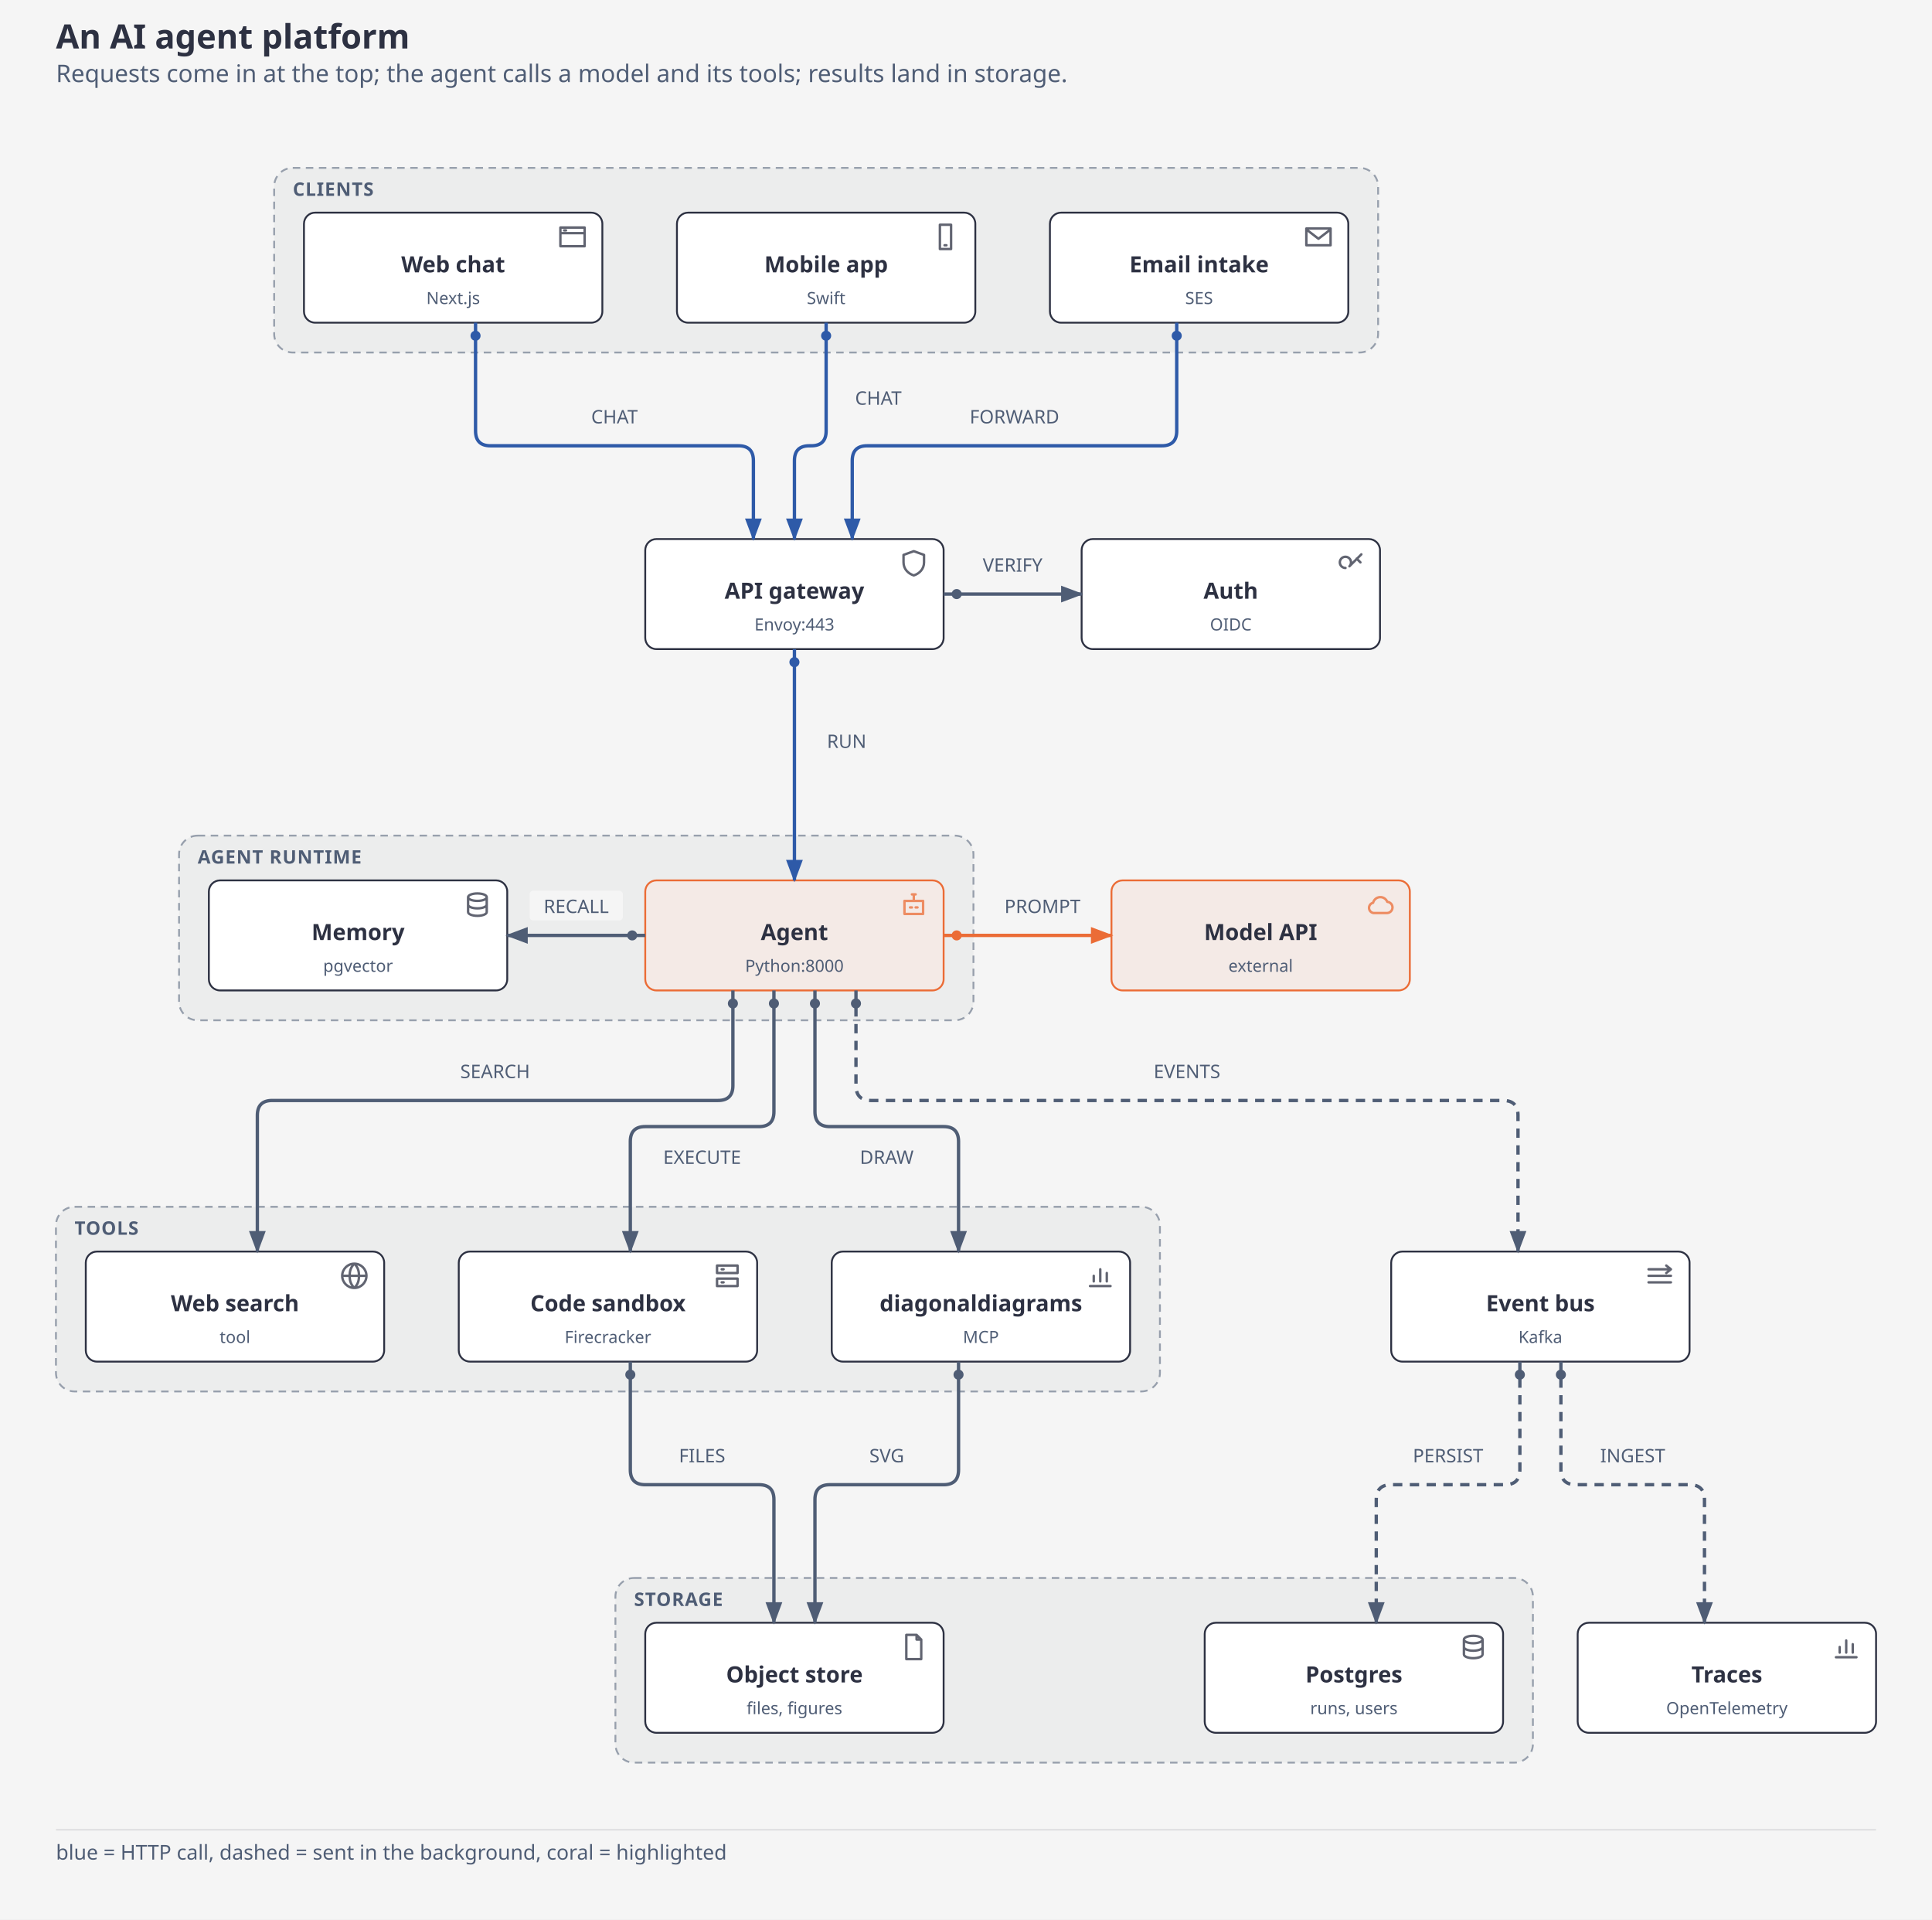
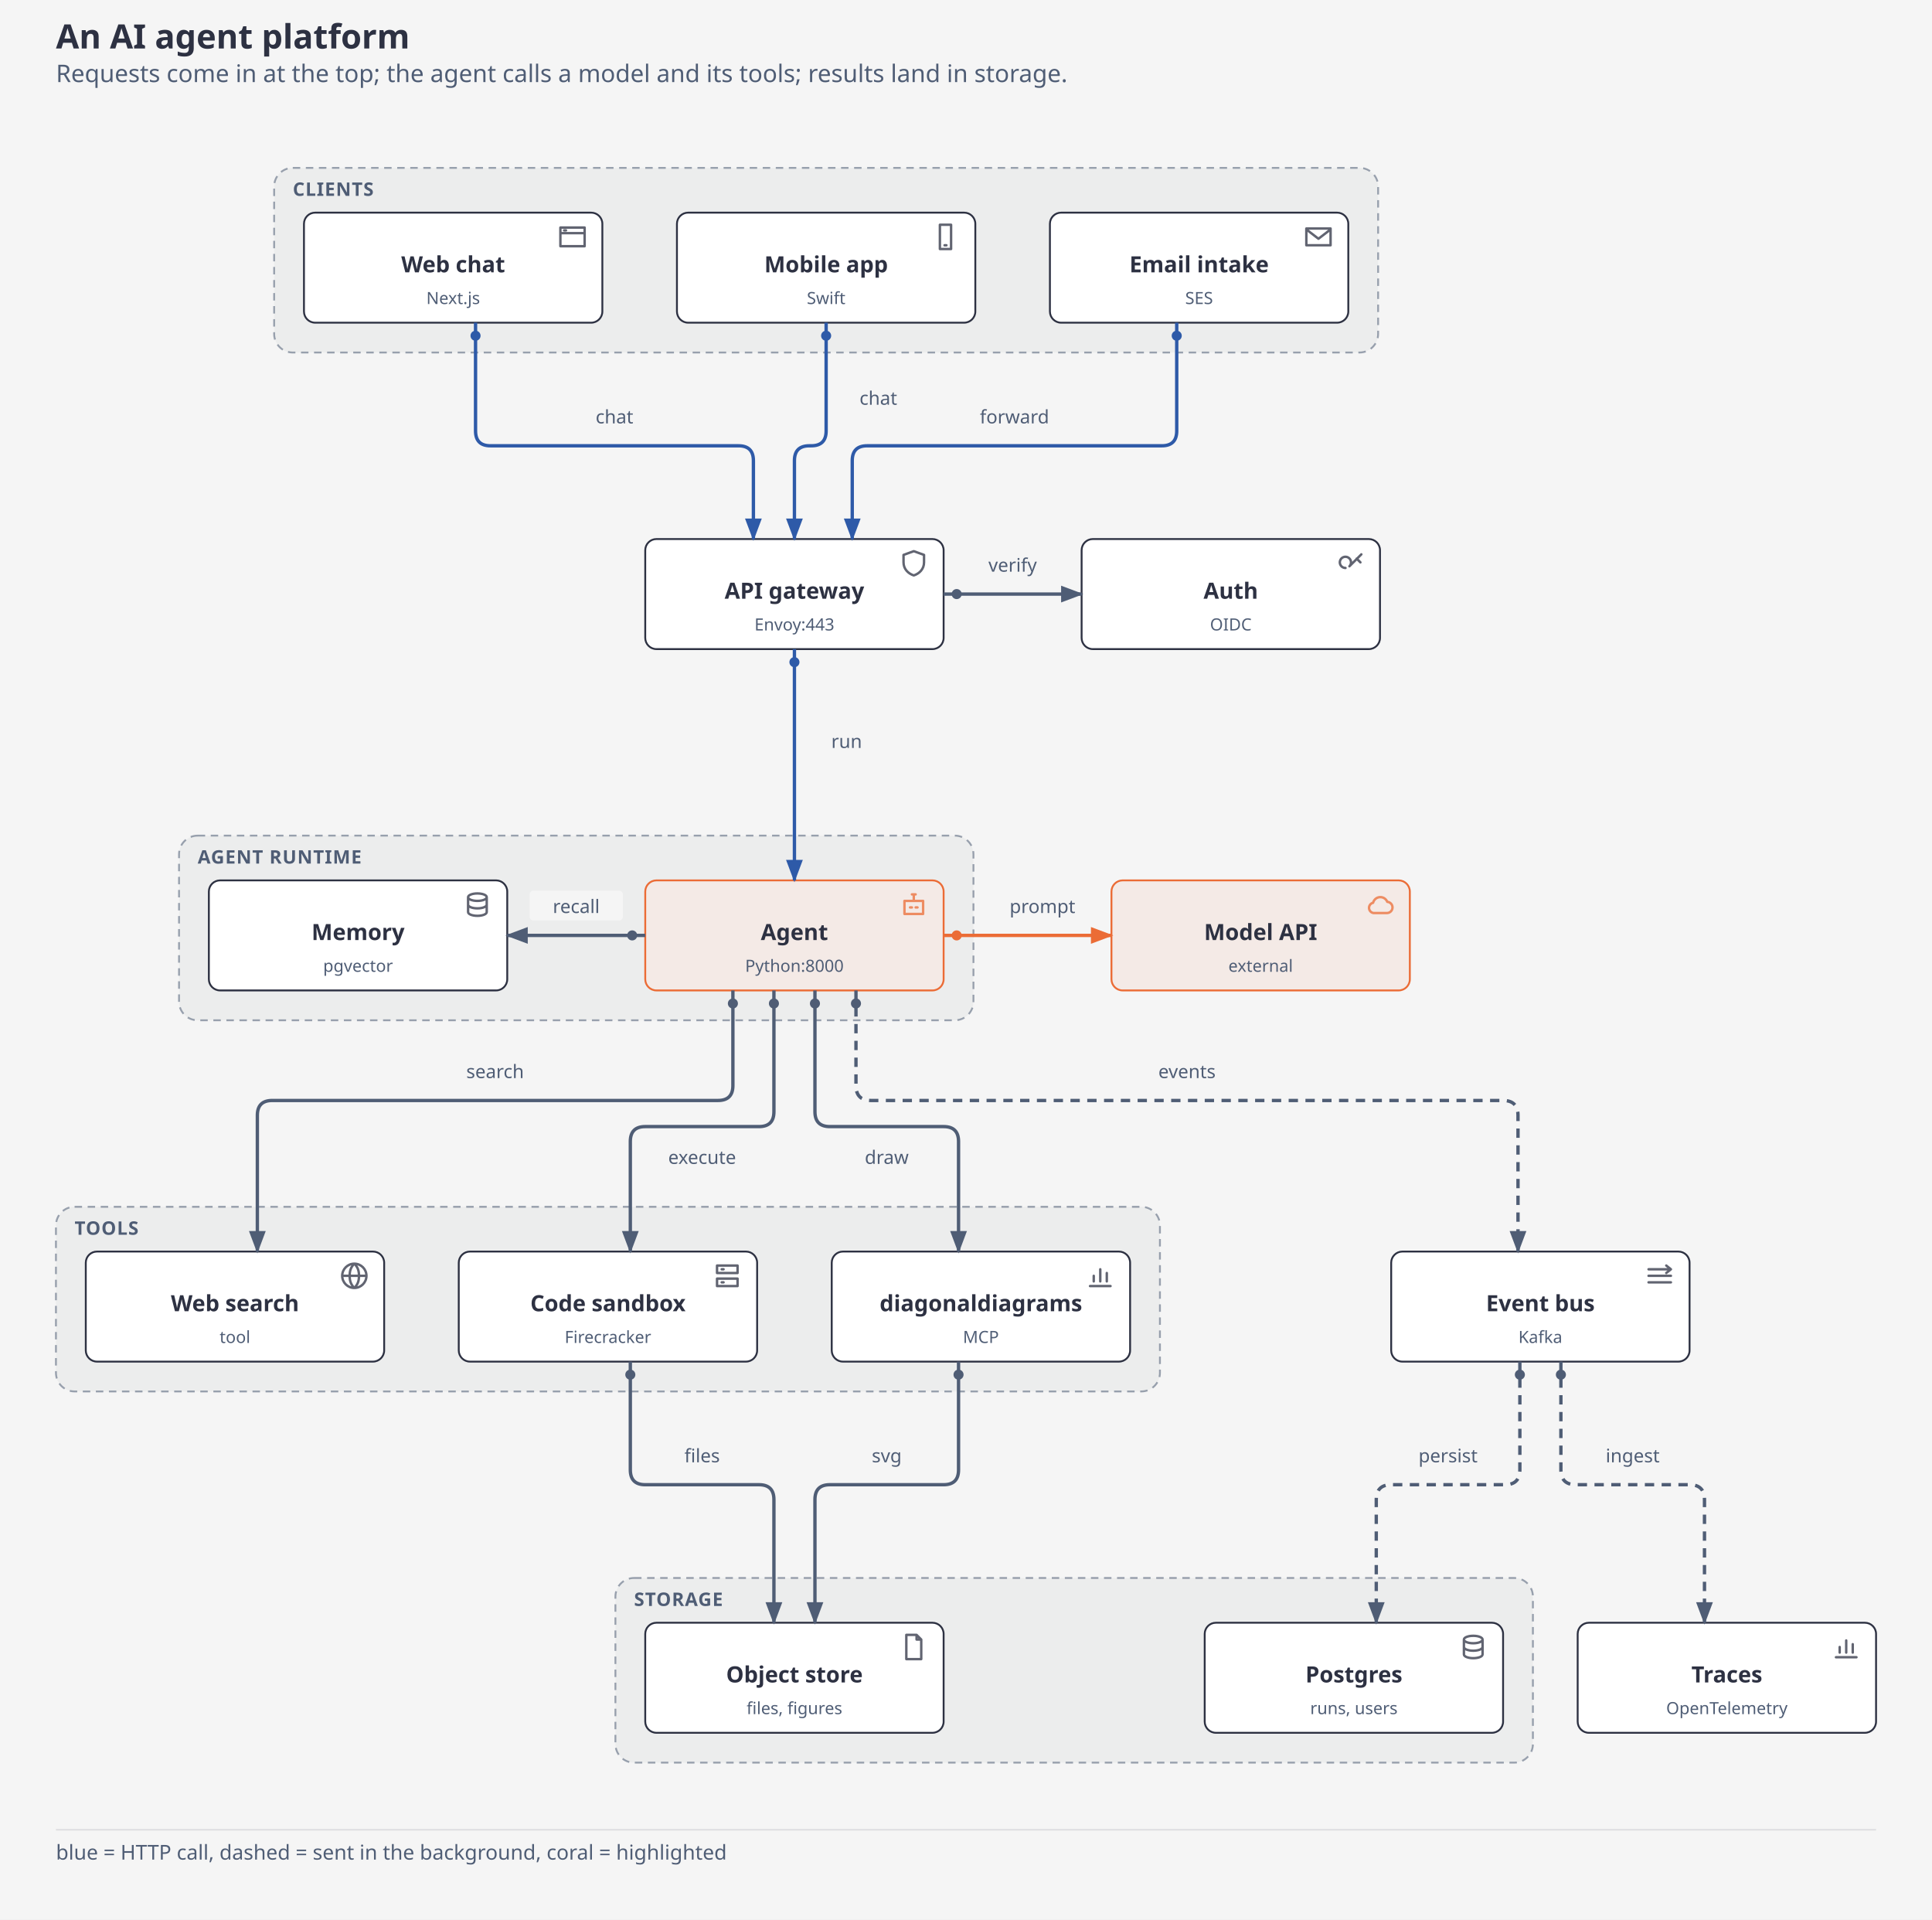
<svg xmlns="http://www.w3.org/2000/svg" role="graphics-document" aria-roledescription="architecture diagram" viewBox="0 0 1036 1029" width="1036">
  <rect width="1036" height="1029" fill="#f5f5f5" aria-hidden="true" />
  <defs>
    <marker id="a" markerWidth="12" markerHeight="9" refX="11" refY="4.5" orient="auto" markerUnits="userSpaceOnUse">
      <polygon points="0 0,12 4.5,0 9" fill="#4f5d75" />
    </marker>
    <marker id="aa" markerWidth="12" markerHeight="9" refX="11" refY="4.5" orient="auto" markerUnits="userSpaceOnUse">
      <polygon points="0 0,12 4.5,0 9" fill="#eb6c36" />
    </marker>
    <marker id="al" markerWidth="12" markerHeight="9" refX="11" refY="4.5" orient="auto" markerUnits="userSpaceOnUse">
      <polygon points="0 0,12 4.5,0 9" fill="#2e5aa8" />
    </marker>
    <marker id="ar" markerWidth="12" markerHeight="9" refX="11" refY="4.5" orient="auto" markerUnits="userSpaceOnUse">
      <polygon points="0 0,12 4.5,0 9" fill="#7a8399" />
    </marker>
  </defs>
  <text x="30" y="26" font-size="18" font-weight="600" font-family="system-ui, 'Segoe UI', sans-serif" fill="#2d3142">An AI agent platform</text>
  <text x="30" y="44" font-size="13" font-family="system-ui, 'Segoe UI', sans-serif" fill="#4f5d75">Requests come in at the top; the agent calls a model and its tools; results land in storage.</text>
  <rect x="147" y="90" width="592" height="99" rx="10" fill="rgba(45,49,66,0.12)" fill-opacity=".35" stroke="#4f5d75" stroke-opacity=".55" stroke-dasharray="4,3" data-group="clients" data-name="Clients" data-members="web,mobile,mail" role="graphics-symbol" aria-roledescription="group" aria-label="Clients: Web chat, Mobile app, Email intake" />
  <text x="157" y="105" font-size="10" font-weight="600" font-family="system-ui, 'Segoe UI', sans-serif" fill="#4f5d75" letter-spacing=".04em" aria-hidden="true">CLIENTS</text>
  <rect x="96" y="448" width="426" height="99" rx="10" fill="rgba(45,49,66,0.12)" fill-opacity=".35" stroke="#4f5d75" stroke-opacity=".55" stroke-dasharray="4,3" data-group="runtime" data-name="Agent runtime" data-members="memory,agent" role="graphics-symbol" aria-roledescription="group" aria-label="Agent runtime: Memory, Agent" />
  <text x="106" y="463" font-size="10" font-weight="600" font-family="system-ui, 'Segoe UI', sans-serif" fill="#4f5d75" letter-spacing=".04em" aria-hidden="true">AGENT RUNTIME</text>
  <rect x="30" y="647" width="592" height="99" rx="10" fill="rgba(45,49,66,0.12)" fill-opacity=".35" stroke="#4f5d75" stroke-opacity=".55" stroke-dasharray="4,3" data-group="tools" data-name="Tools" data-members="search,sandbox,draw" role="graphics-symbol" aria-roledescription="group" aria-label="Tools: Web search, Code sandbox, diagonaldiagrams" />
  <text x="40" y="662" font-size="10" font-weight="600" font-family="system-ui, 'Segoe UI', sans-serif" fill="#4f5d75" letter-spacing=".04em" aria-hidden="true">TOOLS</text>
  <rect x="330" y="846" width="492" height="99" rx="10" fill="rgba(45,49,66,0.12)" fill-opacity=".35" stroke="#4f5d75" stroke-opacity=".55" stroke-dasharray="4,3" data-group="data" data-name="Storage" data-members="blob,pg" role="graphics-symbol" aria-roledescription="group" aria-label="Storage: Object store, Postgres" />
  <text x="340" y="861" font-size="10" font-weight="600" font-family="system-ui, 'Segoe UI', sans-serif" fill="#4f5d75" letter-spacing=".04em" aria-hidden="true">STORAGE</text>
  <rect x="163" y="114" width="160" height="59" rx="6" fill="#f5f5f5" aria-hidden="true" />
  <rect x="163" y="114" width="160" height="59" rx="6" fill="#ffffff" stroke="#2d3142" data-node="web" data-label="Web chat" role="graphics-symbol" aria-roledescription="box" aria-label="Web chat, Next.js" />
  <path d="M1.5 3h13v10h-13zM1.5 6h13M3.5 4.5h1" transform="translate(299,119)" fill="none" stroke="#2d3142" stroke-opacity=".75" stroke-width="1.3" stroke-linecap="round" stroke-linejoin="round" aria-hidden="true" />
  <text x="243" y="146" font-size="12" font-weight="600" font-family="system-ui, 'Segoe UI', sans-serif" fill="#2d3142" text-anchor="middle" aria-hidden="true">Web chat</text>
  <text x="243" y="163" font-size="9" font-family="system-ui, 'Segoe UI', sans-serif" fill="#4f5d75" text-anchor="middle" aria-hidden="true">Next.js</text>
  <rect x="363" y="114" width="160" height="59" rx="6" fill="#f5f5f5" aria-hidden="true" />
  <rect x="363" y="114" width="160" height="59" rx="6" fill="#ffffff" stroke="#2d3142" data-node="mobile" data-label="Mobile app" role="graphics-symbol" aria-roledescription="box" aria-label="Mobile app, Swift" />
  <path d="M5 1.5h6v13H5zM7.5 12.5h1" transform="translate(499,119)" fill="none" stroke="#2d3142" stroke-opacity=".75" stroke-width="1.3" stroke-linecap="round" stroke-linejoin="round" aria-hidden="true" />
  <text x="443" y="146" font-size="12" font-weight="600" font-family="system-ui, 'Segoe UI', sans-serif" fill="#2d3142" text-anchor="middle" aria-hidden="true">Mobile app</text>
  <text x="443" y="163" font-size="9" font-family="system-ui, 'Segoe UI', sans-serif" fill="#4f5d75" text-anchor="middle" aria-hidden="true">Swift</text>
  <rect x="563" y="114" width="160" height="59" rx="6" fill="#f5f5f5" aria-hidden="true" />
  <rect x="563" y="114" width="160" height="59" rx="6" fill="#ffffff" stroke="#2d3142" data-node="mail" data-label="Email intake" role="graphics-symbol" aria-roledescription="box" aria-label="Email intake, SES" />
  <path d="M1.5 3.5h13v9h-13zM1.5 4l6.5 5 6.5-5" transform="translate(699,119)" fill="none" stroke="#2d3142" stroke-opacity=".75" stroke-width="1.3" stroke-linecap="round" stroke-linejoin="round" aria-hidden="true" />
  <text x="643" y="146" font-size="12" font-weight="600" font-family="system-ui, 'Segoe UI', sans-serif" fill="#2d3142" text-anchor="middle" aria-hidden="true">Email intake</text>
  <text x="643" y="163" font-size="9" font-family="system-ui, 'Segoe UI', sans-serif" fill="#4f5d75" text-anchor="middle" aria-hidden="true">SES</text>
  <rect x="346" y="289" width="160" height="59" rx="6" fill="#f5f5f5" aria-hidden="true" />
  <rect x="346" y="289" width="160" height="59" rx="6" fill="#ffffff" stroke="#2d3142" data-node="gw" data-label="API gateway" role="graphics-symbol" aria-roledescription="box" aria-label="API gateway, Envoy:443" />
  <path d="M8 1.5l5.5 2v4c0 3.5-2.4 6-5.5 7-3.1-1-5.5-3.5-5.5-7v-4z" transform="translate(482,294)" fill="none" stroke="#2d3142" stroke-opacity=".75" stroke-width="1.3" stroke-linecap="round" stroke-linejoin="round" aria-hidden="true" />
  <text x="426" y="321" font-size="12" font-weight="600" font-family="system-ui, 'Segoe UI', sans-serif" fill="#2d3142" text-anchor="middle" aria-hidden="true">API gateway</text>
  <text x="426" y="338" font-size="9" font-family="system-ui, 'Segoe UI', sans-serif" fill="#4f5d75" text-anchor="middle" aria-hidden="true">Envoy:443</text>
  <rect x="580" y="289" width="160" height="59" rx="6" fill="#f5f5f5" aria-hidden="true" />
  <rect x="580" y="289" width="160" height="59" rx="6" fill="#ffffff" stroke="#2d3142" data-node="auth" data-label="Auth" role="graphics-symbol" aria-roledescription="box" aria-label="Auth, OIDC" />
  <path d="M5.5 10.5a3 3 0 1 1 2.1-0.9L14 3.2M11.5 5.5l2 2" transform="translate(716,294)" fill="none" stroke="#2d3142" stroke-opacity=".75" stroke-width="1.3" stroke-linecap="round" stroke-linejoin="round" aria-hidden="true" />
  <text x="660" y="321" font-size="12" font-weight="600" font-family="system-ui, 'Segoe UI', sans-serif" fill="#2d3142" text-anchor="middle" aria-hidden="true">Auth</text>
  <text x="660" y="338" font-size="9" font-family="system-ui, 'Segoe UI', sans-serif" fill="#4f5d75" text-anchor="middle" aria-hidden="true">OIDC</text>
  <rect x="112" y="472" width="160" height="59" rx="6" fill="#f5f5f5" aria-hidden="true" />
  <rect x="112" y="472" width="160" height="59" rx="6" fill="#ffffff" stroke="#2d3142" data-node="memory" data-label="Memory" role="graphics-symbol" aria-roledescription="box" aria-label="Memory, pgvector" />
  <path d="M3 4c0-1.1 2.2-2 5-2s5 0.9 5 2-2.2 2-5 2-5-0.9-5-2zM3 4v8c0 1.1 2.2 2 5 2s5-0.9 5-2V4M3 8c0 1.1 2.2 2 5 2s5-0.9 5-2" transform="translate(248,477)" fill="none" stroke="#2d3142" stroke-opacity=".75" stroke-width="1.3" stroke-linecap="round" stroke-linejoin="round" aria-hidden="true" />
  <text x="192" y="504" font-size="12" font-weight="600" font-family="system-ui, 'Segoe UI', sans-serif" fill="#2d3142" text-anchor="middle" aria-hidden="true">Memory</text>
  <text x="192" y="521" font-size="9" font-family="system-ui, 'Segoe UI', sans-serif" fill="#4f5d75" text-anchor="middle" aria-hidden="true">pgvector</text>
  <rect x="346" y="472" width="160" height="59" rx="6" fill="#f5f5f5" aria-hidden="true" />
  <rect x="346" y="472" width="160" height="59" rx="6" fill="rgba(235,108,54,0.08)" stroke="#eb6c36" data-node="agent" data-label="Agent" role="graphics-symbol" aria-roledescription="box" aria-label="Agent, Python:8000" />
  <path d="M3 6h10v7H3zM8 3v3M6 9.5h1M9 9.5h1M7 2.5h2" transform="translate(482,477)" fill="none" stroke="#eb6c36" stroke-opacity=".75" stroke-width="1.3" stroke-linecap="round" stroke-linejoin="round" aria-hidden="true" />
  <text x="426" y="504" font-size="12" font-weight="600" font-family="system-ui, 'Segoe UI', sans-serif" fill="#2d3142" text-anchor="middle" aria-hidden="true">Agent</text>
  <text x="426" y="521" font-size="9" font-family="system-ui, 'Segoe UI', sans-serif" fill="#4f5d75" text-anchor="middle" aria-hidden="true">Python:8000</text>
  <rect x="596" y="472" width="160" height="59" rx="6" fill="#f5f5f5" aria-hidden="true" />
  <rect x="596" y="472" width="160" height="59" rx="6" fill="rgba(235,108,54,0.08)" stroke="#eb6c36" data-node="llm" data-label="Model API" role="graphics-symbol" aria-roledescription="box" aria-label="Model API, external" />
  <path d="M4.5 12.5h7a3 3 0 0 0 0.4-6A4 4 0 0 0 4.3 7a2.8 2.8 0 0 0 0.2 5.5z" transform="translate(732,477)" fill="none" stroke="#eb6c36" stroke-opacity=".75" stroke-width="1.3" stroke-linecap="round" stroke-linejoin="round" aria-hidden="true" />
  <text x="676" y="504" font-size="12" font-weight="600" font-family="system-ui, 'Segoe UI', sans-serif" fill="#2d3142" text-anchor="middle" aria-hidden="true">Model API</text>
  <text x="676" y="521" font-size="9" font-family="system-ui, 'Segoe UI', sans-serif" fill="#4f5d75" text-anchor="middle" aria-hidden="true">external</text>
  <rect x="46" y="671" width="160" height="59" rx="6" fill="#f5f5f5" aria-hidden="true" />
  <rect x="46" y="671" width="160" height="59" rx="6" fill="#ffffff" stroke="#2d3142" data-node="search" data-label="Web search" role="graphics-symbol" aria-roledescription="box" aria-label="Web search, tool" />
  <path d="M8 1.5a6.5 6.5 0 1 0 0 13 6.5 6.5 0 0 0 0-13zM1.5 8h13M8 1.5c2 2 2.5 4 2.5 6.5S10 12.5 8 14.5M8 1.5C6 3.5 5.5 5.5 5.5 8s0.5 4.5 2.5 6.5" transform="translate(182,676)" fill="none" stroke="#2d3142" stroke-opacity=".75" stroke-width="1.3" stroke-linecap="round" stroke-linejoin="round" aria-hidden="true" />
  <text x="126" y="703" font-size="12" font-weight="600" font-family="system-ui, 'Segoe UI', sans-serif" fill="#2d3142" text-anchor="middle" aria-hidden="true">Web search</text>
  <text x="126" y="720" font-size="9" font-family="system-ui, 'Segoe UI', sans-serif" fill="#4f5d75" text-anchor="middle" aria-hidden="true">tool</text>
  <rect x="246" y="671" width="160" height="59" rx="6" fill="#f5f5f5" aria-hidden="true" />
  <rect x="246" y="671" width="160" height="59" rx="6" fill="#ffffff" stroke="#2d3142" data-node="sandbox" data-label="Code sandbox" role="graphics-symbol" aria-roledescription="box" aria-label="Code sandbox, Firecracker" />
  <path d="M2.5 2.5h11v4h-11zM2.5 9.5h11v4h-11zM5 4.5h1M5 11.5h1" transform="translate(382,676)" fill="none" stroke="#2d3142" stroke-opacity=".75" stroke-width="1.3" stroke-linecap="round" stroke-linejoin="round" aria-hidden="true" />
  <text x="326" y="703" font-size="12" font-weight="600" font-family="system-ui, 'Segoe UI', sans-serif" fill="#2d3142" text-anchor="middle" aria-hidden="true">Code sandbox</text>
  <text x="326" y="720" font-size="9" font-family="system-ui, 'Segoe UI', sans-serif" fill="#4f5d75" text-anchor="middle" aria-hidden="true">Firecracker</text>
  <rect x="446" y="671" width="160" height="59" rx="6" fill="#f5f5f5" aria-hidden="true" />
  <rect x="446" y="671" width="160" height="59" rx="6" fill="#ffffff" stroke="#2d3142" data-node="draw" data-label="diagonaldiagrams" role="graphics-symbol" aria-roledescription="box" aria-label="diagonaldiagrams, MCP" />
  <path d="M2.5 13.5h11M4.5 11V8M8 11V4.5M11.5 11V6.5" transform="translate(582,676)" fill="none" stroke="#2d3142" stroke-opacity=".75" stroke-width="1.3" stroke-linecap="round" stroke-linejoin="round" aria-hidden="true" />
  <text x="526" y="703" font-size="12" font-weight="600" font-family="system-ui, 'Segoe UI', sans-serif" fill="#2d3142" text-anchor="middle" aria-hidden="true">diagonaldiagrams</text>
  <text x="526" y="720" font-size="9" font-family="system-ui, 'Segoe UI', sans-serif" fill="#4f5d75" text-anchor="middle" aria-hidden="true">MCP</text>
  <rect x="746" y="671" width="160" height="59" rx="6" fill="#f5f5f5" aria-hidden="true" />
  <rect x="746" y="671" width="160" height="59" rx="6" fill="#ffffff" stroke="#2d3142" data-node="bus" data-label="Event bus" role="graphics-symbol" aria-roledescription="box" aria-label="Event bus, Kafka" />
  <path d="M2 4.5h12M2 8h12M2 11.5h12M11.5 2.5l2.5 2-2.5 2" transform="translate(882,676)" fill="none" stroke="#2d3142" stroke-opacity=".75" stroke-width="1.3" stroke-linecap="round" stroke-linejoin="round" aria-hidden="true" />
  <text x="826" y="703" font-size="12" font-weight="600" font-family="system-ui, 'Segoe UI', sans-serif" fill="#2d3142" text-anchor="middle" aria-hidden="true">Event bus</text>
  <text x="826" y="720" font-size="9" font-family="system-ui, 'Segoe UI', sans-serif" fill="#4f5d75" text-anchor="middle" aria-hidden="true">Kafka</text>
  <rect x="346" y="870" width="160" height="59" rx="6" fill="#f5f5f5" aria-hidden="true" />
  <rect x="346" y="870" width="160" height="59" rx="6" fill="#ffffff" stroke="#2d3142" data-node="blob" data-label="Object store" role="graphics-symbol" aria-roledescription="box" aria-label="Object store, files, figures" />
  <path d="M4 1.5h5.5L12 4v10.5H4zM9.5 1.5V4H12" transform="translate(482,875)" fill="none" stroke="#2d3142" stroke-opacity=".75" stroke-width="1.3" stroke-linecap="round" stroke-linejoin="round" aria-hidden="true" />
  <text x="426" y="902" font-size="12" font-weight="600" font-family="system-ui, 'Segoe UI', sans-serif" fill="#2d3142" text-anchor="middle" aria-hidden="true">Object store</text>
  <text x="426" y="919" font-size="9" font-family="system-ui, 'Segoe UI', sans-serif" fill="#4f5d75" text-anchor="middle" aria-hidden="true">files, figures</text>
  <rect x="646" y="870" width="160" height="59" rx="6" fill="#f5f5f5" aria-hidden="true" />
  <rect x="646" y="870" width="160" height="59" rx="6" fill="#ffffff" stroke="#2d3142" data-node="pg" data-label="Postgres" role="graphics-symbol" aria-roledescription="box" aria-label="Postgres, runs, users" />
  <path d="M3 4c0-1.1 2.2-2 5-2s5 0.9 5 2-2.2 2-5 2-5-0.9-5-2zM3 4v8c0 1.1 2.2 2 5 2s5-0.9 5-2V4M3 8c0 1.1 2.2 2 5 2s5-0.9 5-2" transform="translate(782,875)" fill="none" stroke="#2d3142" stroke-opacity=".75" stroke-width="1.3" stroke-linecap="round" stroke-linejoin="round" aria-hidden="true" />
  <text x="726" y="902" font-size="12" font-weight="600" font-family="system-ui, 'Segoe UI', sans-serif" fill="#2d3142" text-anchor="middle" aria-hidden="true">Postgres</text>
  <text x="726" y="919" font-size="9" font-family="system-ui, 'Segoe UI', sans-serif" fill="#4f5d75" text-anchor="middle" aria-hidden="true">runs, users</text>
  <rect x="846" y="870" width="160" height="59" rx="6" fill="#f5f5f5" aria-hidden="true" />
  <rect x="846" y="870" width="160" height="59" rx="6" fill="#ffffff" stroke="#2d3142" data-node="obs" data-label="Traces" role="graphics-symbol" aria-roledescription="box" aria-label="Traces, OpenTelemetry" />
  <path d="M2.5 13.5h11M4.5 11V8M8 11V4.5M11.5 11V6.5" transform="translate(982,875)" fill="none" stroke="#2d3142" stroke-opacity=".75" stroke-width="1.3" stroke-linecap="round" stroke-linejoin="round" aria-hidden="true" />
  <text x="926" y="902" font-size="12" font-weight="600" font-family="system-ui, 'Segoe UI', sans-serif" fill="#2d3142" text-anchor="middle" aria-hidden="true">Traces</text>
  <text x="926" y="919" font-size="9" font-family="system-ui, 'Segoe UI', sans-serif" fill="#4f5d75" text-anchor="middle" aria-hidden="true">OpenTelemetry</text>
  <path d="M255,173 L255,231 Q255,239 263,239 L396,239 Q404,239 404,247 L404,289" fill="none" stroke="#2e5aa8" stroke-width="1.8" marker-end="url(#al)" data-from="web" data-to="gw" data-label="chat" data-id="web-&gt;gw:chat" data-from-port="s" data-to-port="n" role="graphics-symbol" aria-roledescription="arrow" aria-label="Web chat to API gateway: chat" />
  <circle cx="255" cy="180" r="2.7" fill="#2e5aa8" aria-hidden="true" />
  <path d="M443,173 L443,231 Q443,239 435,239 L434,239 Q426,239 426,247 L426,289" fill="none" stroke="#2e5aa8" stroke-width="1.8" marker-end="url(#al)" data-from="mobile" data-to="gw" data-label="chat" data-id="mobile-&gt;gw:chat" data-from-port="s" data-to-port="n" role="graphics-symbol" aria-roledescription="arrow" aria-label="Mobile app to API gateway: chat" />
  <circle cx="443" cy="180" r="2.7" fill="#2e5aa8" aria-hidden="true" />
  <path d="M631,173 L631,231 Q631,239 623,239 L465,239 Q457,239 457,247 L457,289" fill="none" stroke="#2e5aa8" stroke-width="1.8" marker-end="url(#al)" data-from="mail" data-to="gw" data-label="forward" data-id="mail-&gt;gw:forward" data-from-port="s" data-to-port="n" role="graphics-symbol" aria-roledescription="arrow" aria-label="Email intake to API gateway: forward" />
  <circle cx="631" cy="180" r="2.7" fill="#2e5aa8" aria-hidden="true" />
  <path d="M506,318.5 L580,318.5" fill="none" stroke="#4f5d75" stroke-width="1.8" marker-end="url(#a)" data-from="gw" data-to="auth" data-label="verify" data-id="gw-&gt;auth:verify" data-from-port="e" data-to-port="w" role="graphics-symbol" aria-roledescription="arrow" aria-label="API gateway to Auth: verify" />
  <circle cx="513" cy="318.5" r="2.7" fill="#4f5d75" aria-hidden="true" />
  <path d="M426,348 L426,472" fill="none" stroke="#2e5aa8" stroke-width="1.8" marker-end="url(#al)" data-from="gw" data-to="agent" data-label="run" data-id="gw-&gt;agent:run" data-from-port="s" data-to-port="n" role="graphics-symbol" aria-roledescription="arrow" aria-label="API gateway to Agent: run" />
  <circle cx="426" cy="355" r="2.7" fill="#2e5aa8" aria-hidden="true" />
  <path d="M506,501.5 L596,501.5" fill="none" stroke="#eb6c36" stroke-width="1.8" marker-end="url(#aa)" data-from="agent" data-to="llm" data-label="prompt" data-id="agent-&gt;llm:prompt" data-from-port="e" data-to-port="w" role="graphics-symbol" aria-roledescription="arrow" aria-label="Agent to Model API: prompt" />
  <circle cx="513" cy="501.5" r="2.7" fill="#eb6c36" aria-hidden="true" />
  <path d="M346,501.5 L272,501.5" fill="none" stroke="#4f5d75" stroke-width="1.8" marker-end="url(#a)" data-from="agent" data-to="memory" data-label="recall" data-id="agent-&gt;memory:recall" data-from-port="w" data-to-port="e" role="graphics-symbol" aria-roledescription="arrow" aria-label="Agent to Memory: recall" />
  <circle cx="339" cy="501.5" r="2.7" fill="#4f5d75" aria-hidden="true" />
  <path d="M393,531 L393,582 Q393,590 385,590 L146,590 Q138,590 138,598 L138,671" fill="none" stroke="#4f5d75" stroke-width="1.8" marker-end="url(#a)" data-from="agent" data-to="search" data-label="search" data-id="agent-&gt;search:search" data-from-port="s" data-to-port="n" role="graphics-symbol" aria-roledescription="arrow" aria-label="Agent to Web search: search" />
  <circle cx="393" cy="538" r="2.7" fill="#4f5d75" aria-hidden="true" />
  <path d="M415,531 L415,596 Q415,604 407,604 L346,604 Q338,604 338,612 L338,671" fill="none" stroke="#4f5d75" stroke-width="1.8" marker-end="url(#a)" data-from="agent" data-to="sandbox" data-label="execute" data-id="agent-&gt;sandbox:execute" data-from-port="s" data-to-port="n" role="graphics-symbol" aria-roledescription="arrow" aria-label="Agent to Code sandbox: execute" />
  <circle cx="415" cy="538" r="2.7" fill="#4f5d75" aria-hidden="true" />
  <path d="M437,531 L437,596 Q437,604 445,604 L506,604 Q514,604 514,612 L514,671" fill="none" stroke="#4f5d75" stroke-width="1.8" marker-end="url(#a)" data-from="agent" data-to="draw" data-label="draw" data-id="agent-&gt;draw:draw" data-from-port="s" data-to-port="n" role="graphics-symbol" aria-roledescription="arrow" aria-label="Agent to diagonaldiagrams: draw" />
  <circle cx="437" cy="538" r="2.7" fill="#4f5d75" aria-hidden="true" />
  <path d="M459,531 L459,582 Q459,590 467,590 L806,590 Q814,590 814,598 L814,671" fill="none" stroke="#4f5d75" stroke-width="1.8" stroke-dasharray="5,4" marker-end="url(#a)" data-from="agent" data-to="bus" data-label="events" data-id="agent-&gt;bus:events" data-from-port="s" data-to-port="n" role="graphics-symbol" aria-roledescription="arrow" aria-label="Agent to Event bus: events" />
  <circle cx="459" cy="538" r="2.7" fill="#4f5d75" aria-hidden="true" />
  <path d="M338,730 L338,788 Q338,796 346,796 L407,796 Q415,796 415,804 L415,870" fill="none" stroke="#4f5d75" stroke-width="1.8" marker-end="url(#a)" data-from="sandbox" data-to="blob" data-label="files" data-id="sandbox-&gt;blob:files" data-from-port="s" data-to-port="n" role="graphics-symbol" aria-roledescription="arrow" aria-label="Code sandbox to Object store: files" />
  <circle cx="338" cy="737" r="2.7" fill="#4f5d75" aria-hidden="true" />
  <path d="M514,730 L514,788 Q514,796 506,796 L445,796 Q437,796 437,804 L437,870" fill="none" stroke="#4f5d75" stroke-width="1.8" marker-end="url(#a)" data-from="draw" data-to="blob" data-label="svg" data-id="draw-&gt;blob:svg" data-from-port="s" data-to-port="n" role="graphics-symbol" aria-roledescription="arrow" aria-label="diagonaldiagrams to Object store: svg" />
  <circle cx="514" cy="737" r="2.7" fill="#4f5d75" aria-hidden="true" />
  <path d="M815,730 L815,788 Q815,796 807,796 L746,796 Q738,796 738,804 L738,870" fill="none" stroke="#4f5d75" stroke-width="1.8" stroke-dasharray="5,4" marker-end="url(#a)" data-from="bus" data-to="pg" data-label="persist" data-id="bus-&gt;pg:persist" data-from-port="s" data-to-port="n" role="graphics-symbol" aria-roledescription="arrow" aria-label="Event bus to Postgres: persist" />
  <circle cx="815" cy="737" r="2.7" fill="#4f5d75" aria-hidden="true" />
  <path d="M837,730 L837,788 Q837,796 845,796 L906,796 Q914,796 914,804 L914,870" fill="none" stroke="#4f5d75" stroke-width="1.8" stroke-dasharray="5,4" marker-end="url(#a)" data-from="bus" data-to="obs" data-label="ingest" data-id="bus-&gt;obs:ingest" data-from-port="s" data-to-port="n" role="graphics-symbol" aria-roledescription="arrow" aria-label="Event bus to Traces: ingest" />
  <circle cx="837" cy="737" r="2.7" fill="#4f5d75" aria-hidden="true" />
  <rect x="309.5" y="215" width="40" height="16" rx="2" fill="#f5f5f5" aria-hidden="true" />
-   <text x="329.5" y="227" font-size="10" font-family="system-ui, 'Segoe UI', sans-serif" fill="#4f5d75" text-anchor="middle" aria-hidden="true">CHAT</text>
+   <text x="329.5" y="227" font-size="10" font-family="system-ui, 'Segoe UI', sans-serif" fill="#4f5d75" text-anchor="middle" aria-hidden="true">chat</text>
  <rect x="451" y="205" width="40" height="16" rx="2" fill="#f5f5f5" aria-hidden="true" />
-   <text x="471" y="217" font-size="10" font-family="system-ui, 'Segoe UI', sans-serif" fill="#4f5d75" text-anchor="middle" aria-hidden="true">CHAT</text>
+   <text x="471" y="217" font-size="10" font-family="system-ui, 'Segoe UI', sans-serif" fill="#4f5d75" text-anchor="middle" aria-hidden="true">chat</text>
  <rect x="516" y="215" width="56" height="16" rx="2" fill="#f5f5f5" aria-hidden="true" />
-   <text x="544" y="227" font-size="10" font-family="system-ui, 'Segoe UI', sans-serif" fill="#4f5d75" text-anchor="middle" aria-hidden="true">FORWARD</text>
+   <text x="544" y="227" font-size="10" font-family="system-ui, 'Segoe UI', sans-serif" fill="#4f5d75" text-anchor="middle" aria-hidden="true">forward</text>
  <rect x="518" y="294.5" width="50" height="16" rx="2" fill="#f5f5f5" aria-hidden="true" />
-   <text x="543" y="306.5" font-size="10" font-family="system-ui, 'Segoe UI', sans-serif" fill="#4f5d75" text-anchor="middle" aria-hidden="true">VERIFY</text>
+   <text x="543" y="306.5" font-size="10" font-family="system-ui, 'Segoe UI', sans-serif" fill="#4f5d75" text-anchor="middle" aria-hidden="true">verify</text>
  <rect x="434" y="389" width="40" height="16" rx="2" fill="#f5f5f5" aria-hidden="true" />
-   <text x="454" y="401" font-size="10" font-family="system-ui, 'Segoe UI', sans-serif" fill="#4f5d75" text-anchor="middle" aria-hidden="true">RUN</text>
+   <text x="454" y="401" font-size="10" font-family="system-ui, 'Segoe UI', sans-serif" fill="#4f5d75" text-anchor="middle" aria-hidden="true">run</text>
  <rect x="534" y="477.5" width="50" height="16" rx="2" fill="#f5f5f5" aria-hidden="true" />
-   <text x="559" y="489.5" font-size="10" font-family="system-ui, 'Segoe UI', sans-serif" fill="#4f5d75" text-anchor="middle" aria-hidden="true">PROMPT</text>
+   <text x="559" y="489.5" font-size="10" font-family="system-ui, 'Segoe UI', sans-serif" fill="#4f5d75" text-anchor="middle" aria-hidden="true">prompt</text>
  <rect x="284" y="477.5" width="50" height="16" rx="2" fill="#f5f5f5" aria-hidden="true" />
-   <text x="309" y="489.5" font-size="10" font-family="system-ui, 'Segoe UI', sans-serif" fill="#4f5d75" text-anchor="middle" aria-hidden="true">RECALL</text>
+   <text x="309" y="489.5" font-size="10" font-family="system-ui, 'Segoe UI', sans-serif" fill="#4f5d75" text-anchor="middle" aria-hidden="true">recall</text>
  <rect x="240.5" y="566" width="50" height="16" rx="2" fill="#f5f5f5" aria-hidden="true" />
-   <text x="265.5" y="578" font-size="10" font-family="system-ui, 'Segoe UI', sans-serif" fill="#4f5d75" text-anchor="middle" aria-hidden="true">SEARCH</text>
+   <text x="265.5" y="578" font-size="10" font-family="system-ui, 'Segoe UI', sans-serif" fill="#4f5d75" text-anchor="middle" aria-hidden="true">search</text>
  <rect x="348.5" y="612" width="56" height="16" rx="2" fill="#f5f5f5" aria-hidden="true" />
-   <text x="376.5" y="624" font-size="10" font-family="system-ui, 'Segoe UI', sans-serif" fill="#4f5d75" text-anchor="middle" aria-hidden="true">EXECUTE</text>
+   <text x="376.5" y="624" font-size="10" font-family="system-ui, 'Segoe UI', sans-serif" fill="#4f5d75" text-anchor="middle" aria-hidden="true">execute</text>
  <rect x="455.5" y="612" width="40" height="16" rx="2" fill="#f5f5f5" aria-hidden="true" />
-   <text x="475.5" y="624" font-size="10" font-family="system-ui, 'Segoe UI', sans-serif" fill="#4f5d75" text-anchor="middle" aria-hidden="true">DRAW</text>
+   <text x="475.5" y="624" font-size="10" font-family="system-ui, 'Segoe UI', sans-serif" fill="#4f5d75" text-anchor="middle" aria-hidden="true">draw</text>
  <rect x="611.5" y="566" width="50" height="16" rx="2" fill="#f5f5f5" aria-hidden="true" />
-   <text x="636.5" y="578" font-size="10" font-family="system-ui, 'Segoe UI', sans-serif" fill="#4f5d75" text-anchor="middle" aria-hidden="true">EVENTS</text>
+   <text x="636.5" y="578" font-size="10" font-family="system-ui, 'Segoe UI', sans-serif" fill="#4f5d75" text-anchor="middle" aria-hidden="true">events</text>
  <rect x="354.5" y="772" width="44" height="16" rx="2" fill="#f5f5f5" aria-hidden="true" />
-   <text x="376.5" y="784" font-size="10" font-family="system-ui, 'Segoe UI', sans-serif" fill="#4f5d75" text-anchor="middle" aria-hidden="true">FILES</text>
+   <text x="376.5" y="784" font-size="10" font-family="system-ui, 'Segoe UI', sans-serif" fill="#4f5d75" text-anchor="middle" aria-hidden="true">files</text>
  <rect x="455.5" y="772" width="40" height="16" rx="2" fill="#f5f5f5" aria-hidden="true" />
-   <text x="475.5" y="784" font-size="10" font-family="system-ui, 'Segoe UI', sans-serif" fill="#4f5d75" text-anchor="middle" aria-hidden="true">SVG</text>
+   <text x="475.5" y="784" font-size="10" font-family="system-ui, 'Segoe UI', sans-serif" fill="#4f5d75" text-anchor="middle" aria-hidden="true">svg</text>
  <rect x="748.5" y="772" width="56" height="16" rx="2" fill="#f5f5f5" aria-hidden="true" />
-   <text x="776.5" y="784" font-size="10" font-family="system-ui, 'Segoe UI', sans-serif" fill="#4f5d75" text-anchor="middle" aria-hidden="true">PERSIST</text>
+   <text x="776.5" y="784" font-size="10" font-family="system-ui, 'Segoe UI', sans-serif" fill="#4f5d75" text-anchor="middle" aria-hidden="true">persist</text>
  <rect x="850.5" y="772" width="50" height="16" rx="2" fill="#f5f5f5" aria-hidden="true" />
-   <text x="875.5" y="784" font-size="10" font-family="system-ui, 'Segoe UI', sans-serif" fill="#4f5d75" text-anchor="middle" aria-hidden="true">INGEST</text>
+   <text x="875.5" y="784" font-size="10" font-family="system-ui, 'Segoe UI', sans-serif" fill="#4f5d75" text-anchor="middle" aria-hidden="true">ingest</text>
  <line x1="30" y1="981" x2="1006" y2="981" stroke="rgba(45,49,66,0.12)" stroke-width=".8" aria-hidden="true" />
  <text x="30" y="997" font-size="11" font-family="system-ui, 'Segoe UI', sans-serif" fill="#4f5d75">blue = HTTP call, dashed = sent in the background, coral = highlighted</text>
</svg>
